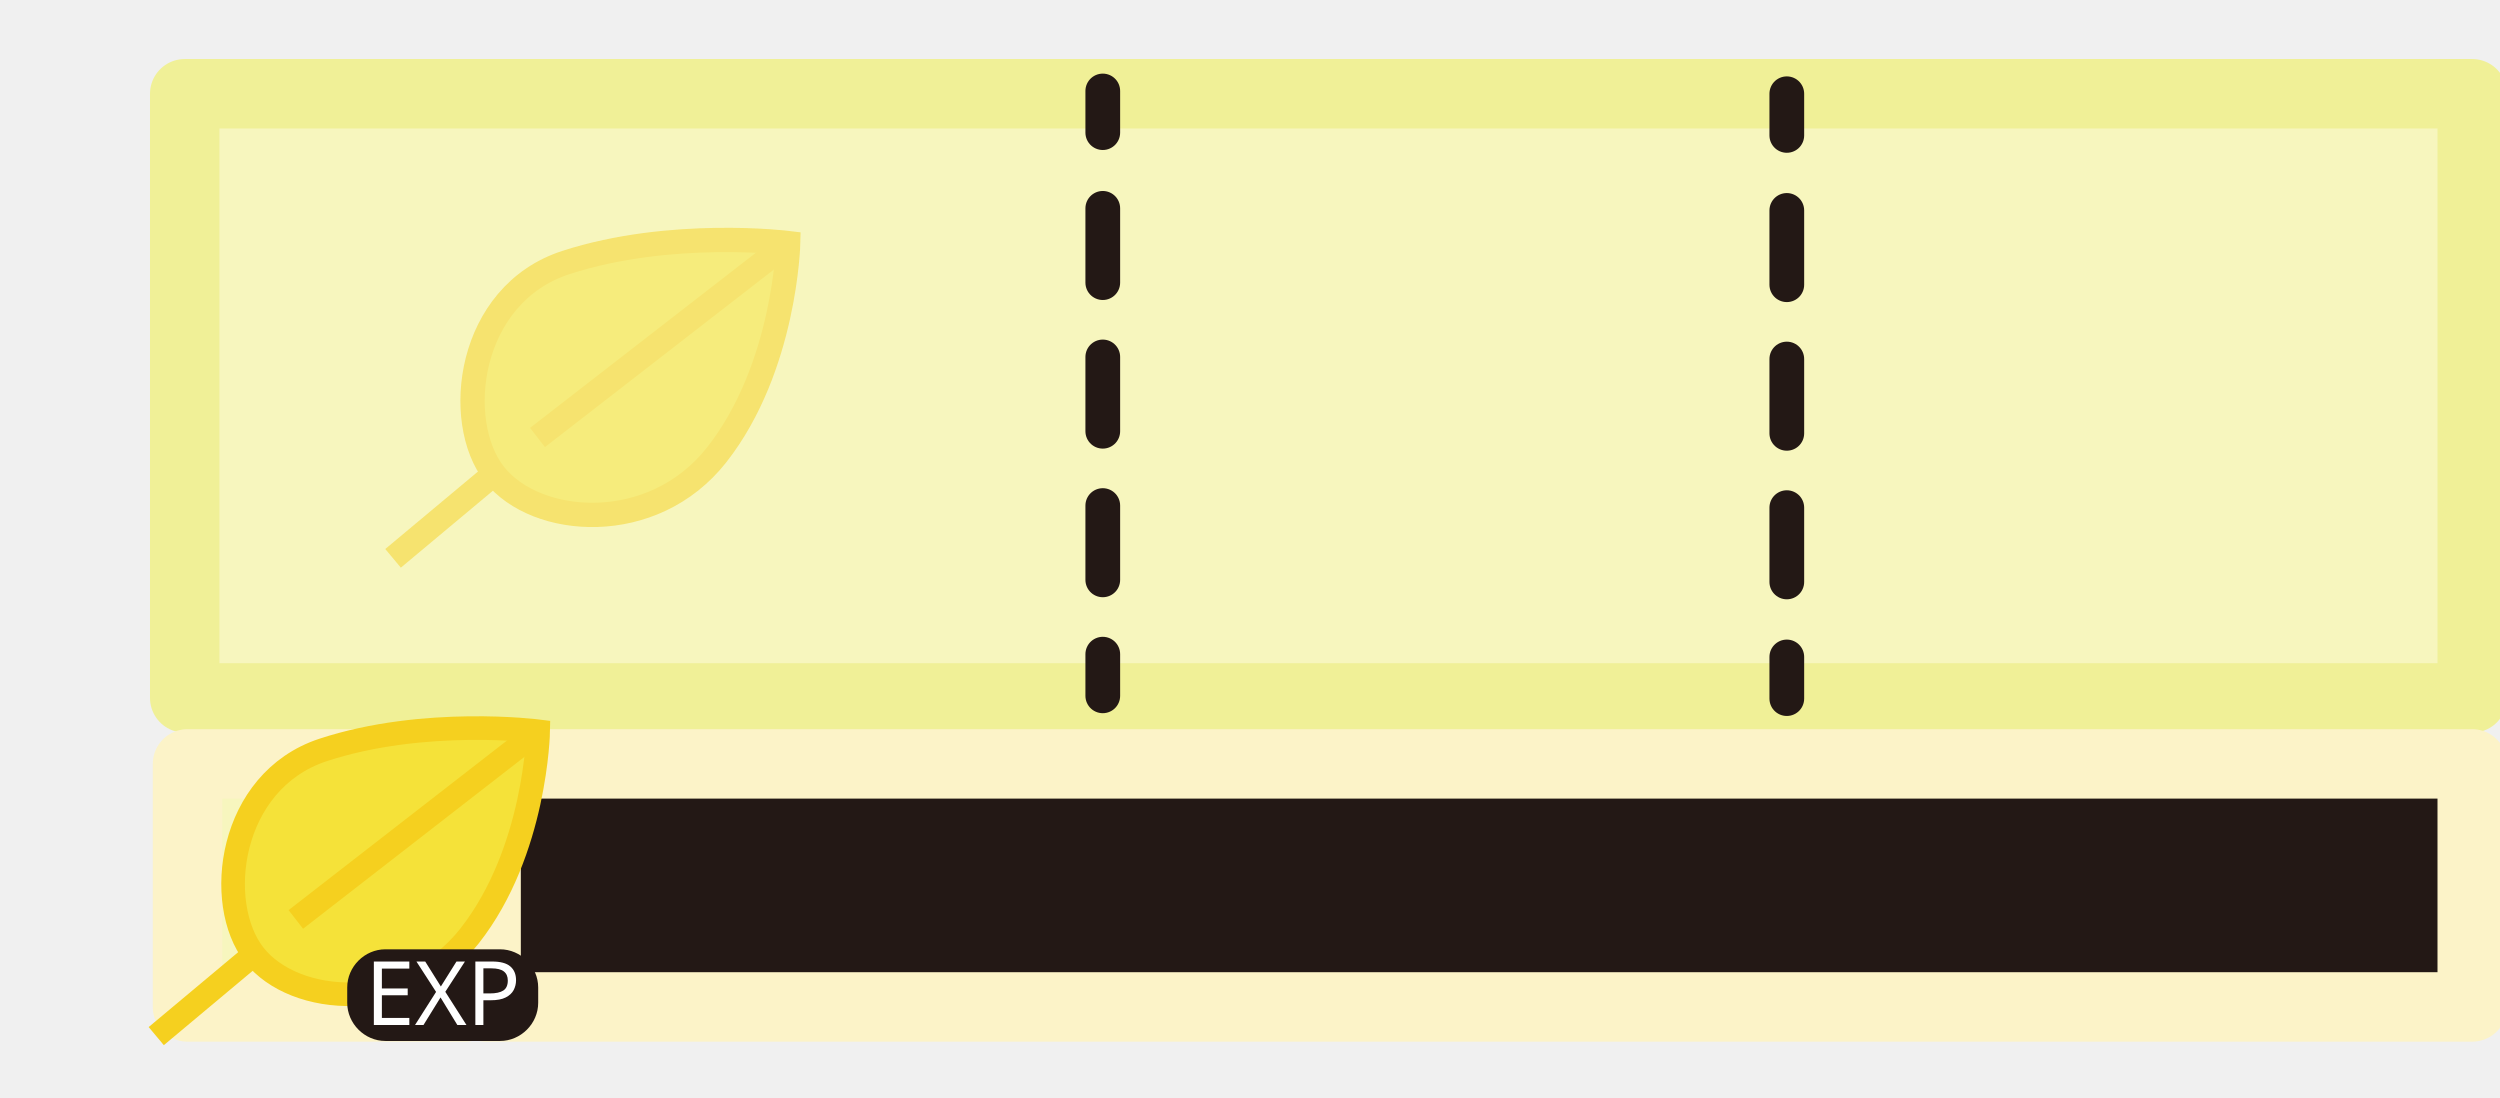
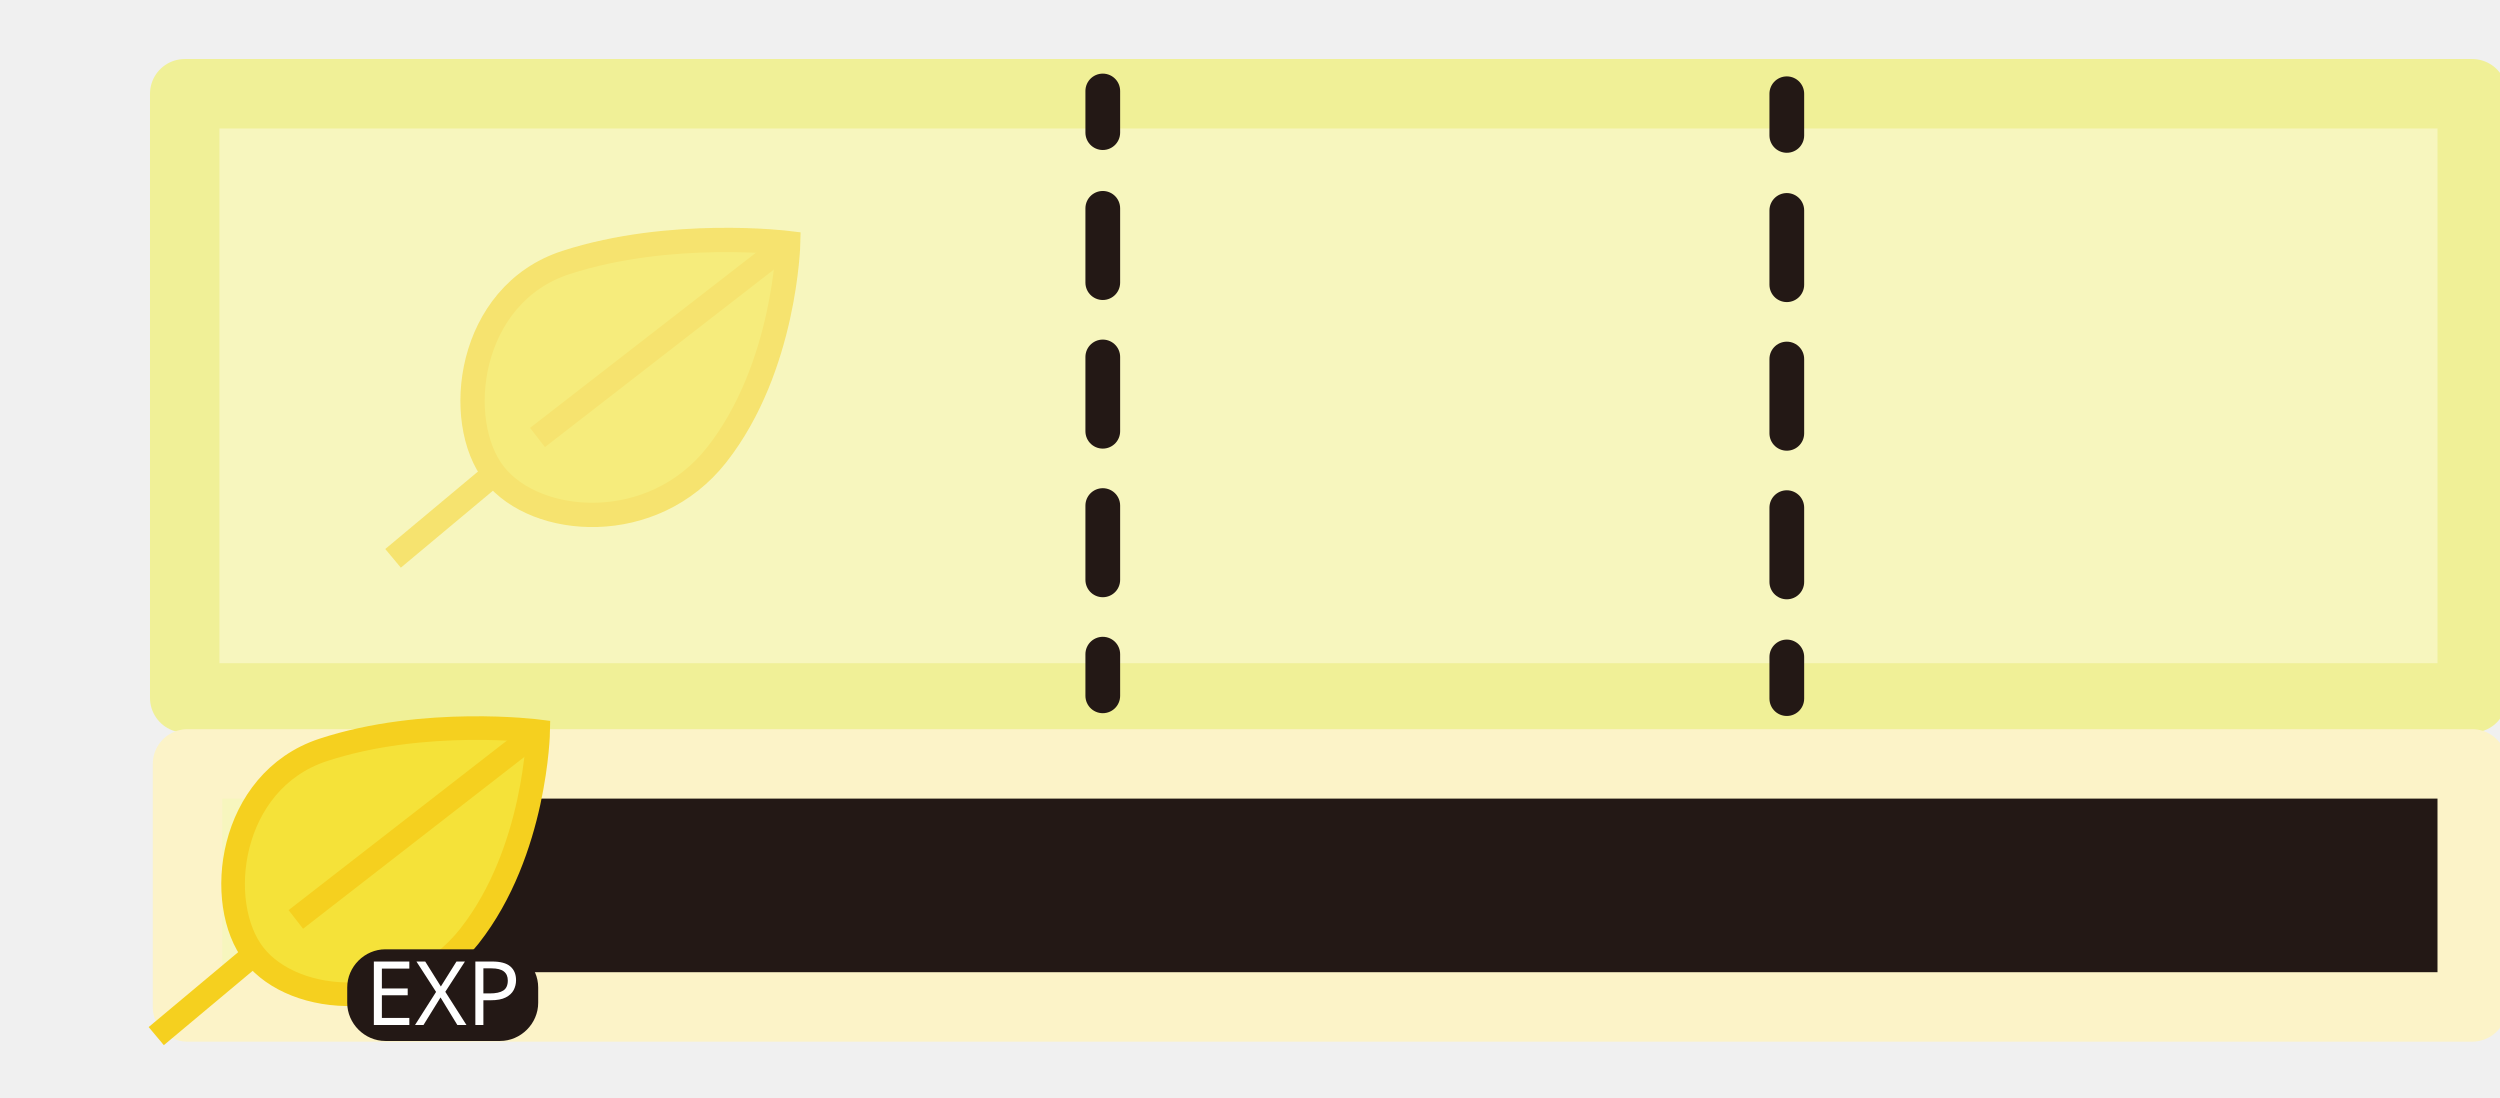
<svg xmlns="http://www.w3.org/2000/svg" id="_图层_1" data-name="图层_1" version="1.1" viewBox="0 60 360 158">
  <defs>
    <style>
      .st0, .st1 {
        fill: #231815;
      }

      .st2, .st3, .st4, .st5, .st6 {
        fill: none;
      }

      .st3 {
        stroke-width: 3.4px;
      }

      .st3, .st4 {
        stroke: #f5d01f;
        stroke-miterlimit: 10;
      }

      .st7 {
        fill: #f5e239;
      }

      .st8 {
        clip-path: url(#clippath-1);
      }

      .st4 {
        stroke-width: 3.5px;
      }

      .st9 {
        clip-path: url(#clippath-3);
      }

      .st10 {
        stroke: #f0f097;
      }

      .st10, .st5, .st11, .st1, .st6 {
        stroke-linejoin: round;
      }

      .st10, .st11 {
        fill: #f7f6be;
      }

      .st10, .st11, .st1 {
        stroke-width: 10px;
      }

      .st5 {
        stroke-dasharray: 10.7 10.7;
      }

      .st5, .st6 {
        stroke: #231815;
        stroke-linecap: round;
        stroke-width: 5px;
      }

      .st11, .st1 {
        stroke: #fcf3c8;
      }

      .st12 {
        clip-path: url(#clippath-2);
      }

      .st13 {
        clip-path: url(#clippath);
      }

      .st14 {
        opacity: .5;
      }

      .st15 {
        fill: #fff;
        font-family: Ubuntu, Ubuntu;
        font-size: 12.8px;
      }
    </style>
    <clipPath id="clippath">
      <rect class="st2" x="35.4" y="67.8" width="99.2" height="99.2" />
    </clipPath>
    <clipPath id="clippath-1">
      <rect class="st2" x="35.4" y="67.8" width="99.2" height="99.2" />
    </clipPath>
    <clipPath id="clippath-2">
      <rect class="st2" x="2" y="139" width="96" height="96" />
    </clipPath>
    <clipPath id="clippath-3">
      <rect class="st2" x="2" y="139" width="96" height="96" />
    </clipPath>
  </defs>
  <rect class="st10" x="26.6" y="73.5" width="329.4" height="87" />
  <g>
    <line class="st6" x1="158.8" y1="160.2" x2="158.8" y2="154.2" />
    <line class="st5" x1="158.8" y1="143.5" x2="158.8" y2="84.5" />
    <line class="st6" x1="158.8" y1="79.1" x2="158.8" y2="73.1" />
  </g>
  <g class="st14">
    <g class="st13">
      <g class="st8">
        <path class="st7" d="M113.5,95s-.4,17.9-10.3,30.5c-9.2,11.7-26,10.4-32,2.8-6-7.6-3.9-25.9,10.3-30.5,15.1-4.9,32-2.8,32-2.8" />
        <path class="st4" d="M113.5,95s-.4,17.9-10.3,30.5c-9.2,11.7-26,10.4-32,2.8-6-7.6-3.9-25.9,10.3-30.5,15.1-4.9,32-2.8,32-2.8Z" />
        <line class="st4" x1="71.2" y1="128.2" x2="56.6" y2="140.4" />
        <line class="st4" x1="113.5" y1="95" x2="77.4" y2="123" />
      </g>
    </g>
  </g>
-   <rect class="st1" x="70" y="170" width="286" height="35" />
  <rect class="st11" x="27" y="170" width="40" height="35" />
+   <rect class="st1" x="55" y="170" width="301" height="35" />
  <g class="st12">
    <g class="st9">
      <path class="st7" d="M77.5,165.3s-.3,17.3-9.9,29.5c-8.9,11.3-25.2,10.1-31,2.7-5.8-7.4-3.7-25,9.9-29.5,14.6-4.8,31-2.7,31-2.7" />
      <path class="st3" d="M77.5,165.3s-.3,17.3-9.9,29.5c-8.9,11.3-25.2,10.1-31,2.7-5.8-7.4-3.7-25,9.9-29.5,14.6-4.8,31-2.7,31-2.7Z" />
      <line class="st3" x1="36.6" y1="197.4" x2="22.5" y2="209.2" />
      <line class="st3" x1="77.5" y1="165.3" x2="42.6" y2="192.4" />
      <path class="st0" d="M72,209.9h-16.5c-3,0-5.5-2.5-5.5-5.5v-2.2c0-3,2.5-5.5,5.5-5.5h16.5c3,0,5.5,2.5,5.5,5.5v2.2c0,3-2.5,5.5-5.5,5.5" />
    </g>
    <text class="st15" transform="translate(52.6 207.6)">
      <tspan x="0" y="0">EXP</tspan>
    </text>
  </g>
  <g>
    <line class="st6" x1="257.3" y1="160.6" x2="257.3" y2="154.6" />
    <line class="st5" x1="257.3" y1="143.8" x2="257.3" y2="84.9" />
    <line class="st6" x1="257.3" y1="79.5" x2="257.3" y2="73.5" />
  </g>
</svg>
